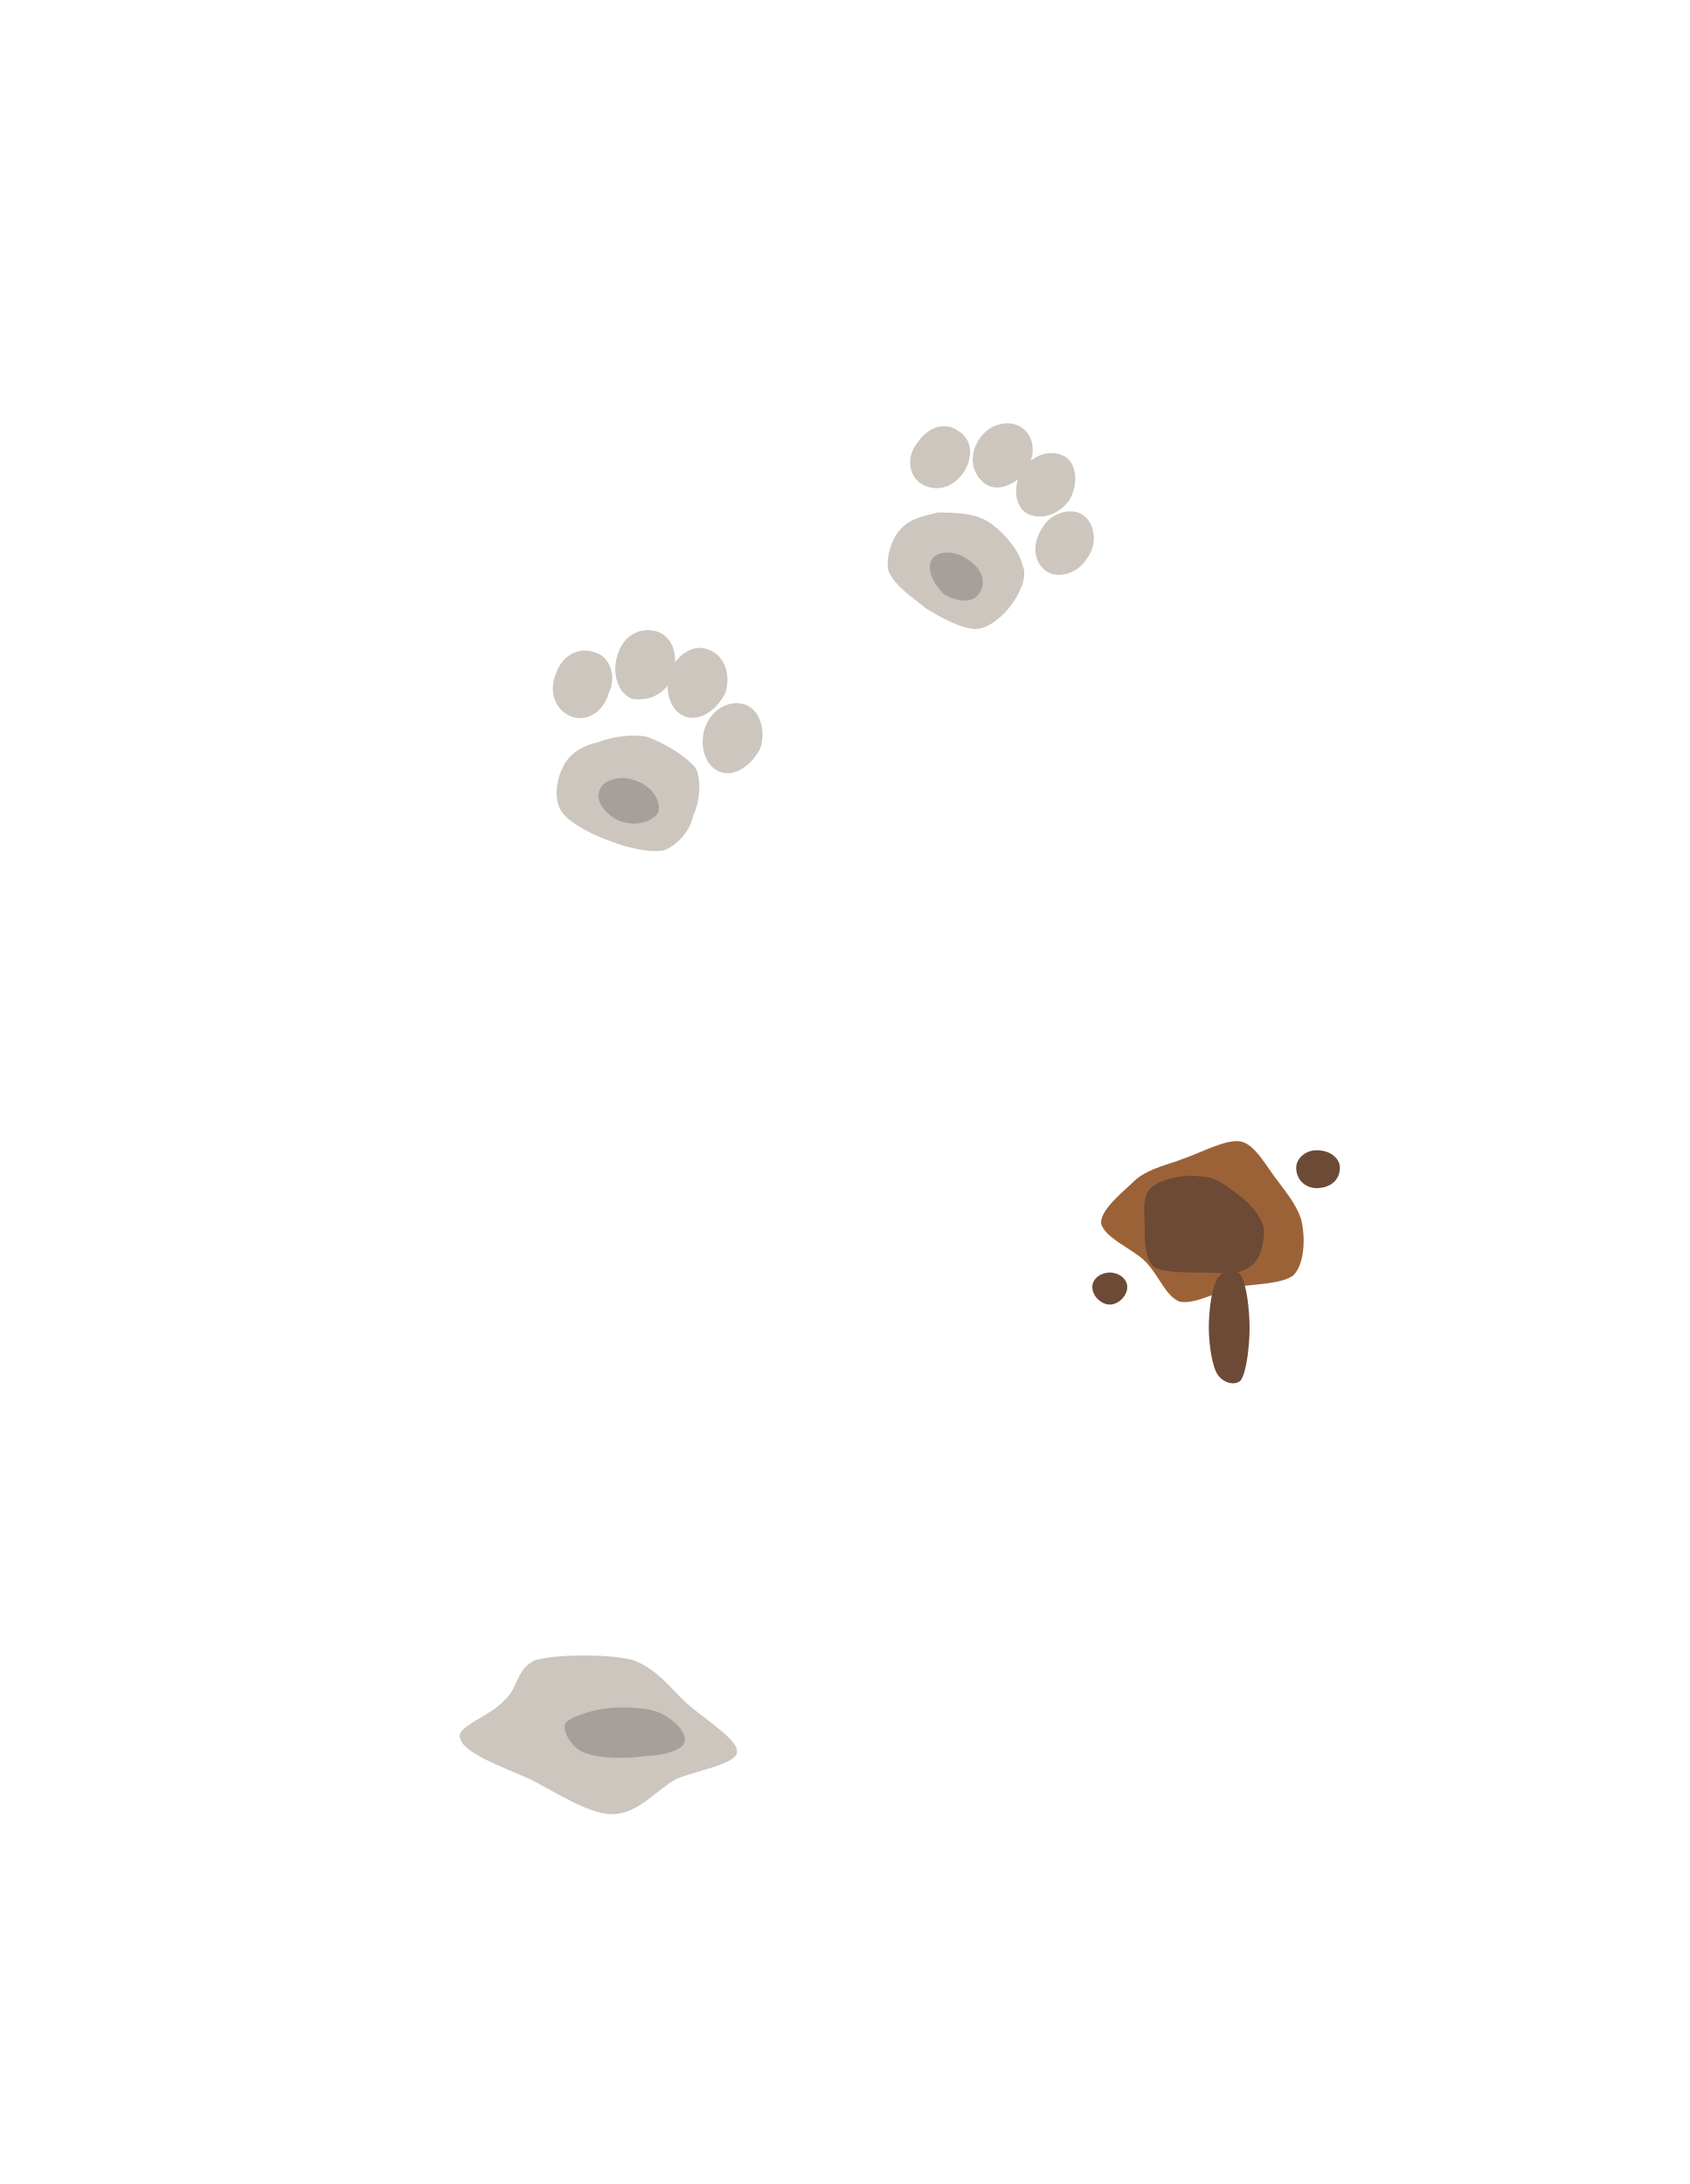
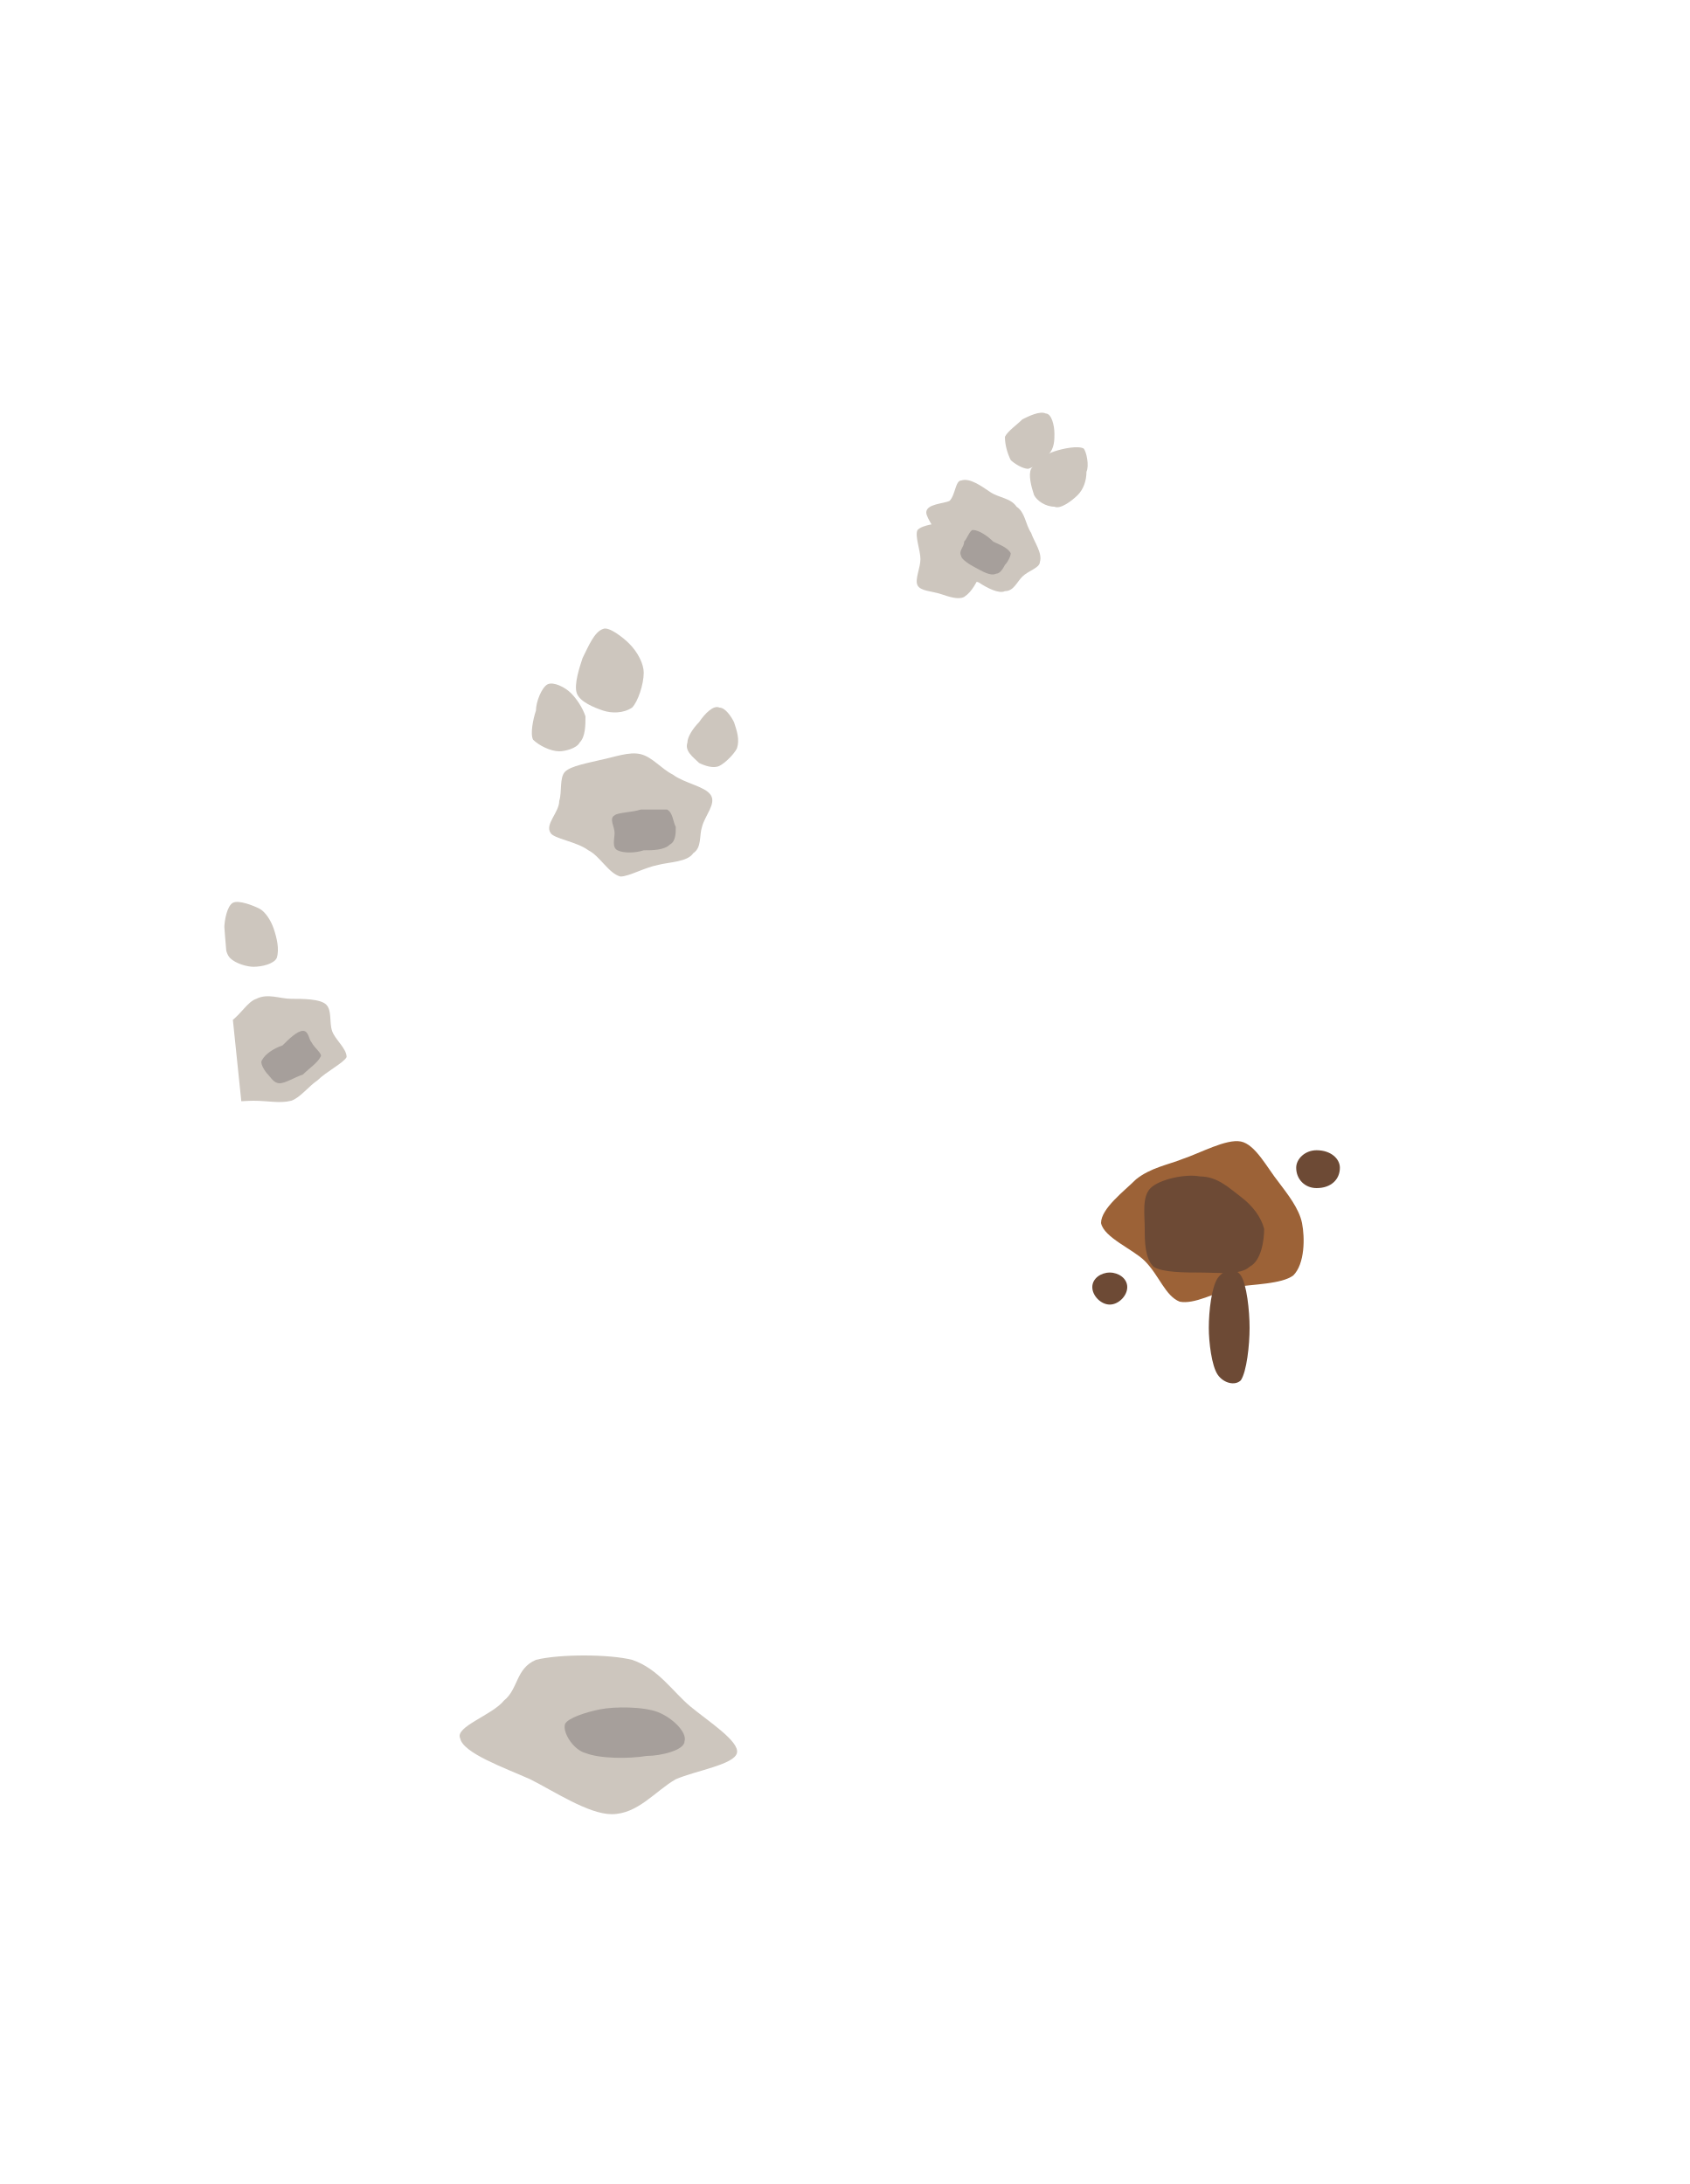
<svg xmlns="http://www.w3.org/2000/svg" viewBox="0 0 58 75" width="58" height="75">
  <defs>
    <clipPath id="person-torso-extra-1-back-clip">
      <path d="M23 10.4C21.3 10.7 18.2 11.6 16 12.6C13.8 13.6 11.4 14.6 10 16.2C8.6 17.8 8.2 19.7 7.8 22C7.4 24.3 7.5 27.2 7.6 30C7.7 32.8 8.1 35.8 8.4 39C8.7 42.2 8.5 47.3 9.4 49.4C10.3 51.5 11.9 51.1 14 51.6C16.1 52.1 19 52.3 22 52.4C25 52.5 28.7 52.5 32 52.4C35.3 52.3 39 52.3 42 51.8C45 51.3 48.5 51.7 50 49.6C51.5 47.5 50.7 42.3 51 39C51.3 35.7 51.7 32.8 51.8 30C51.9 27.2 51.9 24.3 51.4 22C50.9 19.7 50.3 17.9 49 16.4C47.7 14.9 45.7 14 43.5 13C41.3 12 37.9 10.9 36 10.6C34.1 10.3 33.2 10.9 32 11C30.8 11.1 30 11.4 29 11.4C28 11.4 27 11 26 10.8C25 10.6 24.7 10.1 23 10.4Z" />
      <path d="M9.4 49.4C10.3 51.5 11.9 51.1 14 51.6C16.1 52.1 19 52.3 22 52.4C25 52.5 28.7 52.5 32 52.4C35.3 52.3 39 52.3 42 51.8C45 51.3 48.5 51.7 50 49.6C50.1 51 51.1 55.3 50.6 58C50.1 60.7 49 64.2 46.8 66C44.6 67.8 40.8 68.7 37.6 68.8C34.4 68.9 30.9 66.6 27.8 66.6C24.7 66.6 21.9 68.9 19 68.8C16.1 68.7 12.3 67.8 10.6 66C8.9 64.2 8.8 60.8 8.6 58C8.4 55.2 9.3 50.8 9.4 49.4Z" />
    </clipPath>
  </defs>
  <g id="extra-stain" clip-path="url(#person-torso-extra-1-back-clip)">
-     <path d="M23.8 28C23.7 28.5 23.3 29 22.8 29.2C22.3 29.3 21.5 29.1 21 28.9C20.4 28.7 19.6 28.3 19.3 27.9C19 27.5 19.1 26.8 19.3 26.4C19.5 25.9 20 25.6 20.5 25.5C21 25.3 21.7 25.2 22.2 25.3C22.8 25.5 23.6 26 23.9 26.4C24.1 26.9 24 27.6 23.8 28Z" fill="#cdc6be" />
-     <path d="M20.9 23.8C20.7 24.5 20.1 24.8 19.6 24.6C19.1 24.4 18.8 23.8 19.1 23.1C19.3 22.5 19.9 22.2 20.4 22.4C20.9 22.5 21.2 23.2 20.9 23.8Z" fill="#cdc6be" />
-     <path d="M23.1 23.2C22.9 23.8 22.3 24.1 21.7 24C21.2 23.8 21 23.1 21.2 22.5C21.4 21.8 22 21.5 22.6 21.7C23.1 21.9 23.3 22.5 23.1 23.2Z" fill="#cdc6be" />
-     <path d="M24.9 23.8C24.6 24.4 24 24.8 23.5 24.6C23 24.4 22.8 23.7 23 23.1C23.2 22.5 23.8 22.1 24.3 22.3C24.9 22.5 25.1 23.2 24.9 23.8Z" fill="#cdc6be" />
-     <path d="M26.1 25.7C25.8 26.3 25.2 26.7 24.7 26.5C24.2 26.3 24 25.6 24.2 25C24.4 24.4 25 24 25.6 24.2C26.1 24.4 26.3 25.1 26.1 25.7Z" fill="#cdc6be" />
-     <path d="M22.6 27.9C22.4 28.2 21.9 28.4 21.3 28.2C20.8 28 20.4 27.5 20.6 27.1C20.7 26.8 21.3 26.6 21.8 26.8C22.4 27 22.7 27.5 22.6 27.9Z" fill="#a69f9b" />
-     <path d="M34.7 20.8C34.4 21.2 33.9 21.6 33.5 21.6C33 21.6 32.3 21.2 31.8 20.9C31.3 20.5 30.7 20.1 30.5 19.6C30.4 19.2 30.6 18.5 30.9 18.2C31.2 17.8 31.8 17.7 32.2 17.6C32.7 17.6 33.4 17.6 33.9 17.9C34.4 18.2 35 18.9 35.1 19.4C35.3 19.8 35 20.4 34.7 20.8Z" fill="#cdc6be" />
-     <path d="M33.1 16.2C32.7 16.8 32.1 16.9 31.6 16.6C31.2 16.3 31.1 15.7 31.5 15.2C31.9 14.6 32.5 14.5 32.9 14.8C33.4 15.1 33.4 15.7 33.1 16.2Z" fill="#cdc6be" />
-     <path d="M35.2 16.2C34.8 16.7 34.2 16.9 33.8 16.6C33.3 16.2 33.3 15.6 33.6 15.1C34 14.5 34.7 14.4 35.1 14.7C35.5 15 35.6 15.6 35.2 16.2Z" fill="#cdc6be" />
-     <path d="M36.7 17.2C36.3 17.7 35.7 17.9 35.2 17.6C34.8 17.3 34.8 16.6 35.1 16.1C35.5 15.6 36.1 15.4 36.6 15.7C37 16 37 16.7 36.7 17.2Z" fill="#cdc6be" />
-     <path d="M37.3 19.2C37 19.7 36.3 19.9 35.9 19.6C35.5 19.3 35.4 18.7 35.8 18.1C36.1 17.6 36.8 17.4 37.2 17.7C37.6 18 37.7 18.7 37.3 19.2Z" fill="#cdc6be" />
-     <path d="M33.6 20.4C33.4 20.7 32.9 20.7 32.4 20.4C32 20 31.8 19.5 32 19.2C32.2 18.9 32.8 18.9 33.2 19.2C33.7 19.5 33.9 20 33.6 20.4Z" fill="#a69f9b" />
+     <path d="M24.1 28.4C24 28.7 24.1 29.1 23.8 29.3C23.6 29.6 23 29.6 22.6 29.7C22.1 29.8 21.6 30.1 21.3 30.1C20.9 30 20.6 29.4 20.2 29.2C19.8 28.9 19 28.8 18.9 28.6C18.7 28.3 19.2 27.9 19.2 27.5C19.3 27.2 19.2 26.7 19.4 26.5C19.6 26.3 20.2 26.2 20.6 26.1C21.1 26 21.6 25.8 22 25.9C22.4 26 22.7 26.4 23.1 26.6C23.5 26.9 24.2 27 24.4 27.3C24.6 27.6 24.2 28 24.1 28.4Z" fill="#cdc6be" />
+     <path d="M20.1 24.6C20.1 24.9 20.1 25.3 19.9 25.5C19.8 25.7 19.4 25.8 19.2 25.8C18.9 25.8 18.5 25.6 18.3 25.4C18.2 25.2 18.3 24.7 18.4 24.4C18.4 24.1 18.6 23.6 18.8 23.5C19 23.4 19.4 23.6 19.6 23.8C19.8 24 20 24.3 20.1 24.6Z" fill="#cdc6be" />
+     <path d="M22.1 23.1C22.1 23.5 21.9 24.1 21.7 24.3C21.4 24.5 21 24.5 20.7 24.4C20.4 24.3 19.9 24.1 19.8 23.8C19.7 23.5 19.9 22.9 20 22.6C20.2 22.2 20.4 21.7 20.7 21.6C20.9 21.5 21.4 21.9 21.6 22.1C21.9 22.4 22.1 22.8 22.1 23.1Z" fill="#cdc6be" />
+     <path d="M25.3 25.7C25.2 25.9 24.9 26.2 24.7 26.3C24.5 26.4 24.2 26.3 24 26.2C23.8 26 23.5 25.8 23.6 25.5C23.6 25.3 23.8 25 24 24.8C24.2 24.5 24.5 24.2 24.7 24.3C24.9 24.3 25.1 24.6 25.2 24.8C25.3 25.1 25.4 25.4 25.3 25.7Z" fill="#cdc6be" />
+     <path d="M23.2 28.4C23.2 28.6 23.2 28.9 23 29C22.8 29.2 22.4 29.2 22.1 29.2C21.8 29.3 21.4 29.3 21.2 29.2C21 29.1 21.1 28.8 21.1 28.6C21.1 28.4 20.9 28.1 21.1 28C21.2 27.9 21.7 27.9 22 27.8C22.3 27.8 22.7 27.8 22.9 27.8C23.1 27.9 23.1 28.2 23.2 28.4Z" fill="#a69f9b" />
+     <path d="M35.1 19.8C34.9 20 34.8 20.3 34.5 20.3C34.3 20.4 33.9 20.2 33.6 20C33.3 19.9 32.9 19.8 32.7 19.6C32.4 19.3 32.5 18.9 32.3 18.6C32.2 18.3 31.8 17.8 31.8 17.6C31.8 17.3 32.4 17.3 32.6 17.2C32.8 17 32.8 16.5 33 16.5C33.3 16.4 33.7 16.7 34 16.9C34.3 17.1 34.7 17.1 34.9 17.4C35.2 17.6 35.2 18 35.4 18.3C35.5 18.6 35.8 19 35.7 19.3C35.7 19.5 35.3 19.6 35.1 19.8Z" fill="#cdc6be" />
+     <path d="M33.7 19.7C33.5 20 33.4 20.3 33.1 20.5C32.9 20.6 32.6 20.5 32.3 20.4C32 20.3 31.6 20.3 31.5 20.1C31.4 19.9 31.6 19.5 31.6 19.2C31.6 18.9 31.4 18.4 31.5 18.2C31.7 18 32.2 18 32.4 17.9C32.7 17.8 33.1 17.4 33.3 17.4C33.5 17.5 33.7 17.9 33.8 18.1C34 18.4 34.2 18.6 34.2 18.9C34.2 19.1 33.9 19.4 33.7 19.7Z" fill="#cdc6be" />
+     <path d="M36 15.6C35.9 15.8 35.6 16 35.3 16.1C35.1 16.1 34.8 15.9 34.7 15.8C34.6 15.6 34.5 15.3 34.5 15C34.6 14.8 34.9 14.6 35.1 14.4C35.3 14.3 35.7 14.1 35.9 14.2C36.1 14.2 36.2 14.6 36.2 14.9C36.2 15.1 36.2 15.4 36 15.6Z" fill="#cdc6be" />
+     <path d="M37 17C36.8 17.2 36.4 17.5 36.2 17.4C35.9 17.4 35.6 17.2 35.5 17C35.4 16.7 35.3 16.3 35.4 16.1C35.6 15.8 35.9 15.6 36.2 15.5C36.5 15.4 37 15.3 37.2 15.4C37.3 15.5 37.4 16 37.3 16.2C37.3 16.5 37.2 16.8 37 17Z" fill="#cdc6be" />
+     <path d="M34.5 19.4C34.4 19.6 34.3 19.7 34.2 19.7C34 19.8 33.7 19.6 33.5 19.5C33.3 19.4 33 19.2 33 19.1C32.9 18.9 33.1 18.8 33.1 18.6C33.2 18.5 33.3 18.2 33.4 18.2C33.6 18.2 33.9 18.4 34.1 18.6C34.3 18.7 34.6 18.8 34.7 19C34.7 19.1 34.6 19.3 34.5 19.4Z" fill="#a69f9b" />
+     <path d="M11.4 35.4C11.5 35.7 11.9 36 11.9 36.3C11.8 36.5 11.2 36.8 10.9 37.1C10.6 37.3 10.3 37.7 10 37.8C9.6 37.9 9.2 37.8 8.7 37.8C8.3 37.8 7.7 37.9 7.5 37.7C7.3 37.5 7.5 37 7.4 36.7C7.3 36.4 6.7 36.1 6.8 35.8C6.9 35.6 7.6 35.4 7.9 35.1C8.3 34.8 8.5 34.4 8.8 34.3C9.2 34.1 9.6 34.3 10 34.3C10.4 34.3 11 34.3 11.2 34.5C11.4 34.7 11.3 35.1 11.4 35.4Z" fill="#cdc6be" />
+     <path d="M6.5 34.1C6.7 34.3 6.9 34.7 6.9 35C6.9 35.2 6.6 35.5 6.3 35.6C6.1 35.7 5.7 35.7 5.4 35.5C5.2 35.4 5 35 4.9 34.7C4.8 34.4 4.7 33.9 4.9 33.8C5 33.6 5.5 33.6 5.8 33.6C6 33.7 6.3 33.9 6.5 34.1Z" fill="#cdc6be" />
+     <path d="M7.4 32.4C7.5 32.7 7.7 33.1 7.6 33.3C7.6 33.5 7.2 33.7 7 33.7C6.8 33.8 6.4 33.7 6.2 33.6C6 33.4 5.9 33 5.9 32.7C5.8 32.5 5.9 32 6 31.9C6.2 31.8 6.6 31.8 6.8 31.9C7.1 32 7.3 32.2 7.4 32.4Z" fill="#cdc6be" />
+     <path d="M9.4 31.9C9.5 32.2 9.6 32.6 9.5 32.9C9.4 33.1 9 33.2 8.7 33.2C8.5 33.2 8.1 33.1 7.9 32.9C7.7 32.7 7.7 32.2 7.7 31.9C7.7 31.6 7.8 31.1 8 31C8.2 30.9 8.7 31.1 8.9 31.2C9.1 31.3 9.3 31.6 9.4 31.9Z" fill="#cdc6be" />
+     <path d="M10.7 35.8C10.8 36 11.1 36.2 11 36.3C10.9 36.5 10.6 36.7 10.4 36.9C10.1 37 9.8 37.2 9.6 37.2C9.4 37.2 9.3 37 9.2 36.9C9.1 36.8 8.9 36.5 9 36.4C9.1 36.2 9.4 36 9.7 35.9C9.9 35.7 10.2 35.4 10.4 35.4C10.6 35.4 10.6 35.7 10.7 35.8Z" fill="#a69f9b" />
    <path d="M44.7 42C44.8 42.5 44.8 43.4 44.4 43.8C44 44.1 43 44.1 42.4 44.2C41.7 44.4 41 44.8 40.5 44.7C40 44.5 39.8 43.8 39.3 43.3C38.9 42.9 37.9 42.5 37.8 42C37.8 41.5 38.6 40.9 39 40.5C39.5 40.1 40.1 40 40.6 39.8C41.2 39.6 42.1 39.1 42.6 39.2C43.1 39.3 43.5 40.1 43.9 40.6C44.2 41 44.6 41.5 44.7 42Z" fill="#9c6237" />
    <path d="M43.4 42.2C43.4 42.6 43.3 43.3 42.9 43.5C42.6 43.8 41.8 43.7 41.2 43.7C40.7 43.7 39.9 43.7 39.6 43.5C39.3 43.2 39.3 42.6 39.3 42.2C39.3 41.7 39.2 41.1 39.5 40.8C39.8 40.5 40.7 40.3 41.2 40.4C41.8 40.4 42.2 40.8 42.6 41.1C43 41.4 43.3 41.8 43.4 42.2Z" fill="#6d4a35" />
    <path d="M42.9 45.6C42.9 46.2 42.8 47.1 42.6 47.4C42.4 47.6 42 47.5 41.8 47.2C41.6 46.9 41.5 46.1 41.5 45.6C41.5 45 41.6 44.2 41.8 43.9C42 43.6 42.4 43.5 42.6 43.8C42.8 44.1 42.9 45 42.9 45.6Z" fill="#6d4a35" />
    <path d="M46 40.1C46 40.5 45.7 40.8 45.2 40.8C44.8 40.8 44.5 40.5 44.5 40.1C44.5 39.8 44.8 39.5 45.2 39.5C45.7 39.5 46 39.8 46 40.1Z" fill="#6d4a35" />
    <path d="M38.7 44.2C38.7 44.5 38.4 44.8 38.1 44.8C37.8 44.8 37.5 44.5 37.5 44.2C37.5 43.9 37.8 43.7 38.1 43.7C38.4 43.7 38.7 43.9 38.7 44.2Z" fill="#6d4a35" />
    <path d="M25.3 60.2C25.2 60.6 23.9 60.8 23.2 61.1C22.5 61.5 21.9 62.3 21 62.3C20.2 62.3 19 61.5 18.2 61.1C17.3 60.7 15.9 60.2 15.8 59.7C15.6 59.3 16.9 58.9 17.3 58.4C17.8 58 17.7 57.3 18.4 57C19.2 56.8 20.9 56.8 21.7 57C22.6 57.3 23.1 58.1 23.7 58.6C24.3 59.1 25.4 59.8 25.3 60.2Z" fill="#cdc6be" />
    <path d="M23.5 59.8C23.5 60.1 22.7 60.3 22.2 60.3C21.6 60.4 20.6 60.4 20.1 60.2C19.7 60.1 19.3 59.5 19.4 59.2C19.5 59 20.1 58.8 20.6 58.7C21.1 58.6 22.1 58.6 22.6 58.8C23.1 59 23.6 59.5 23.5 59.8Z" fill="#a69f9b" />
  </g>
</svg>
